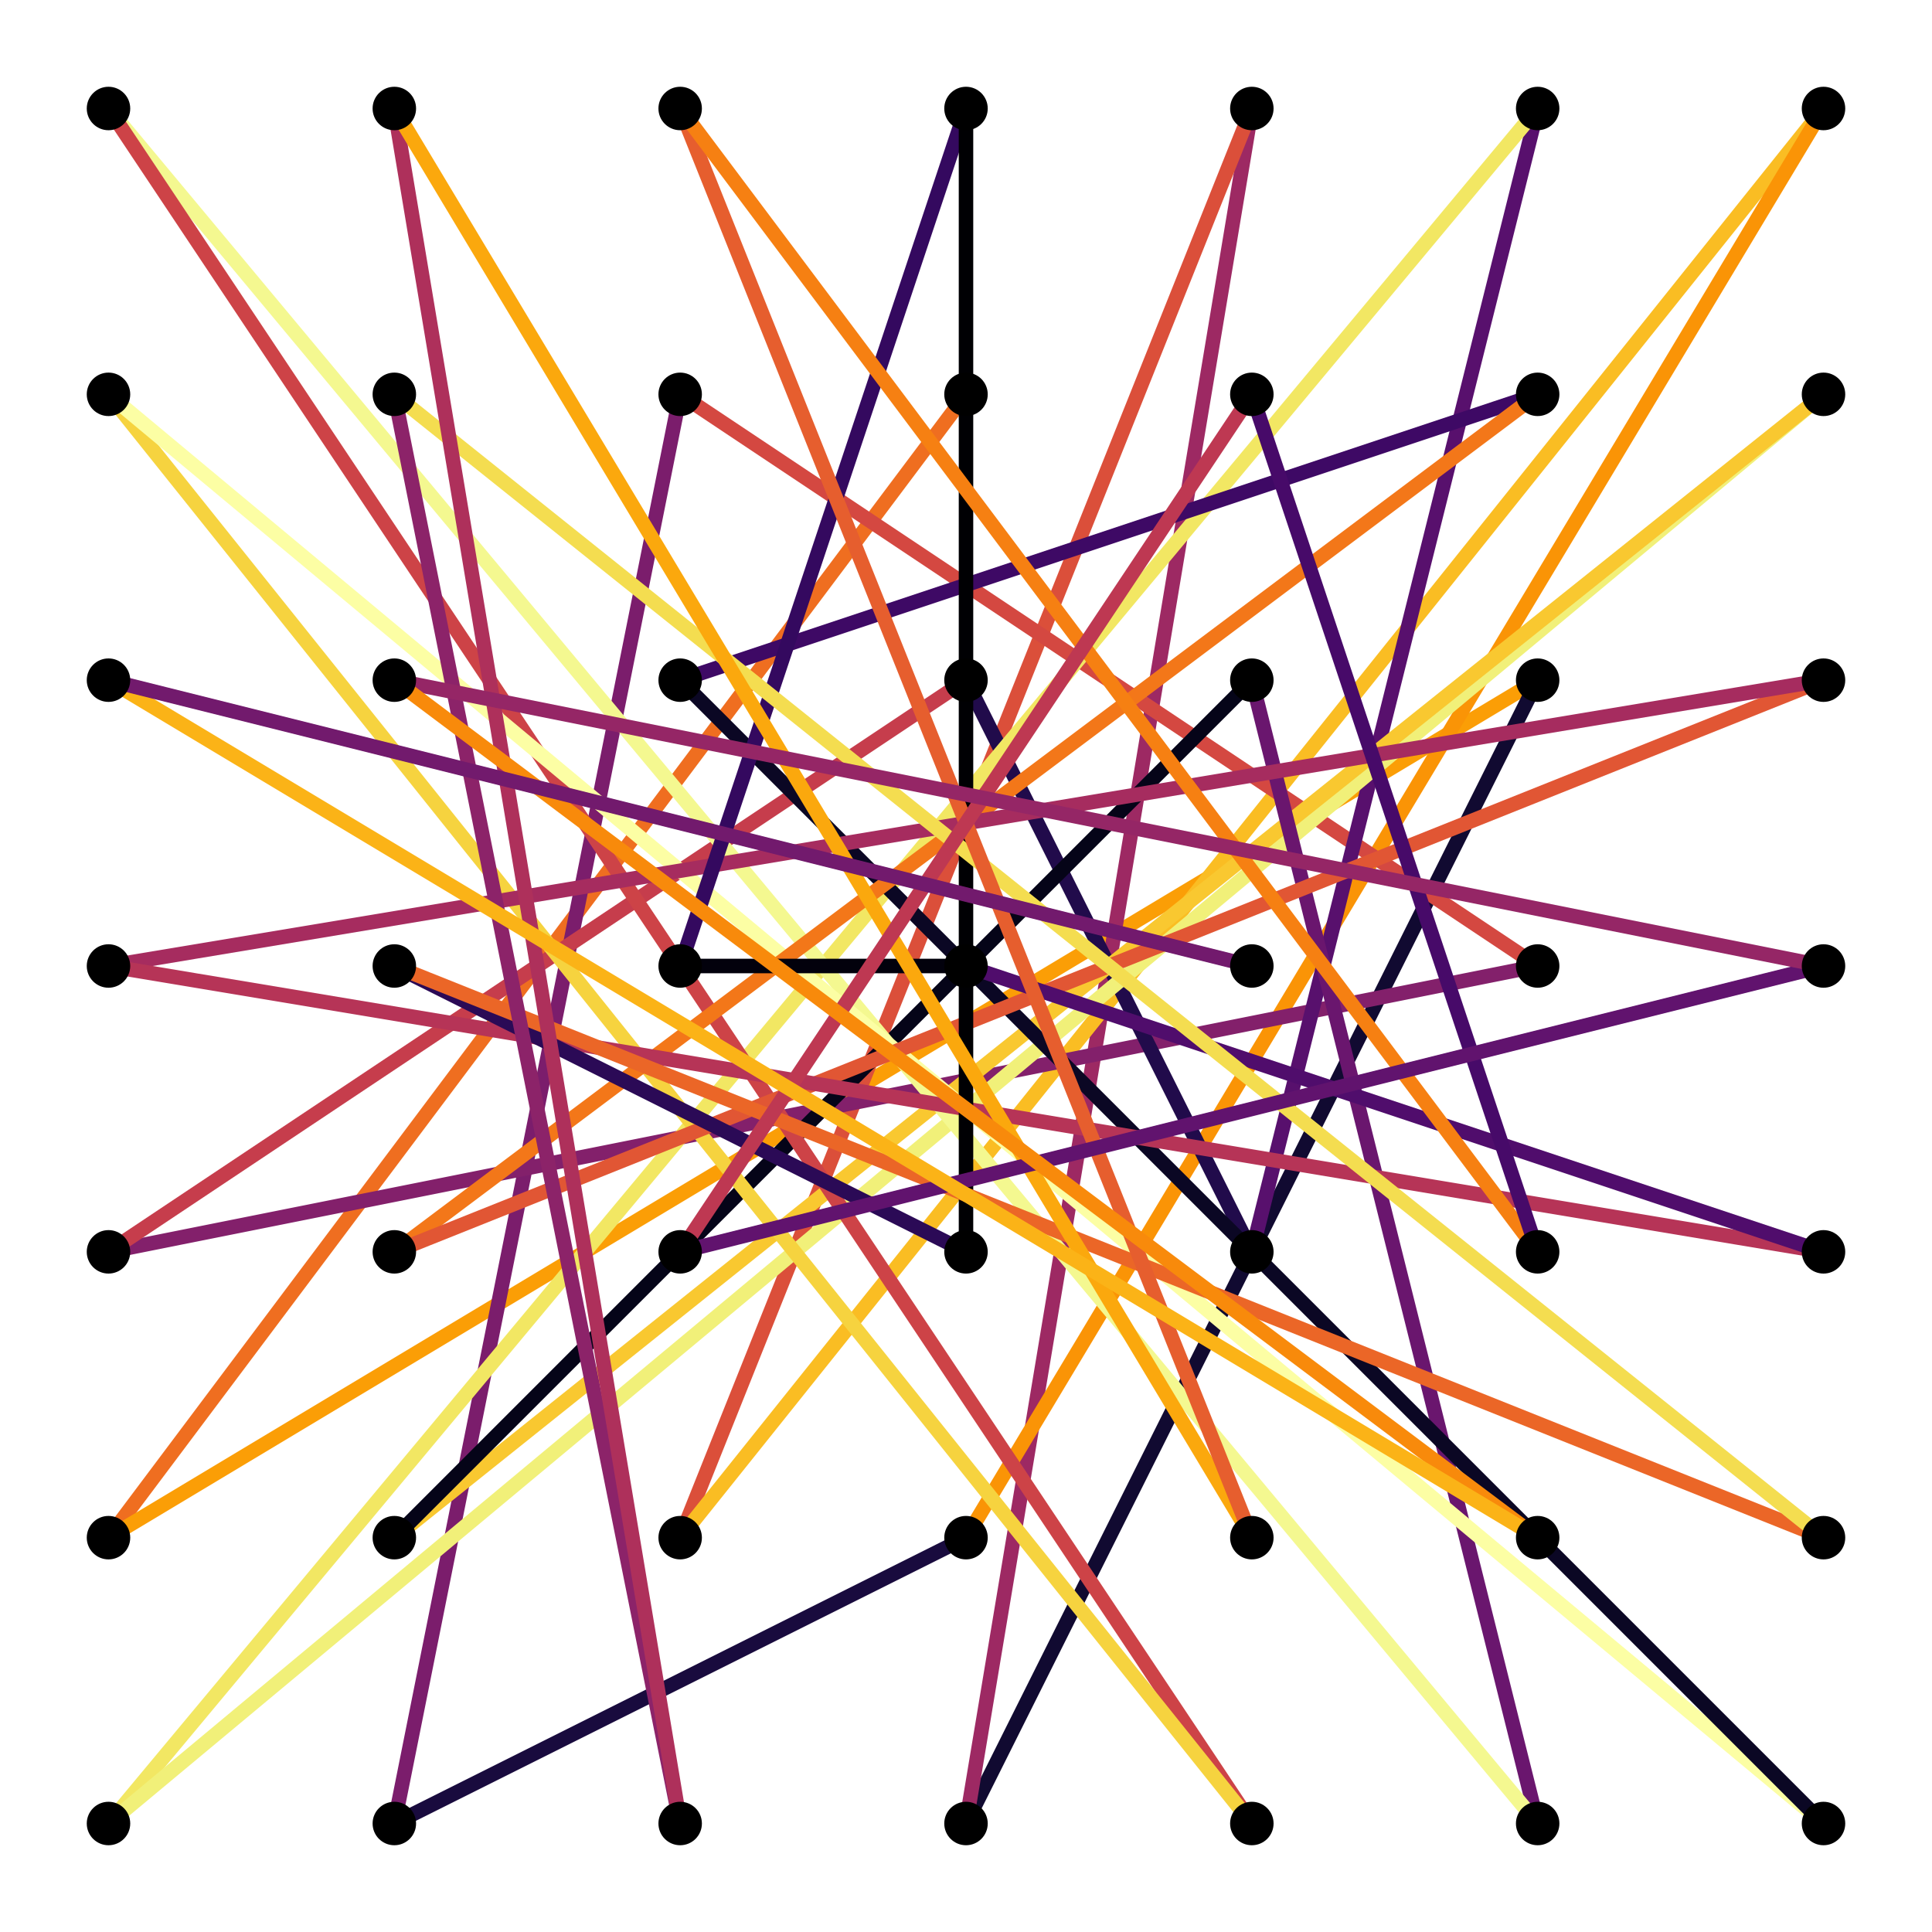
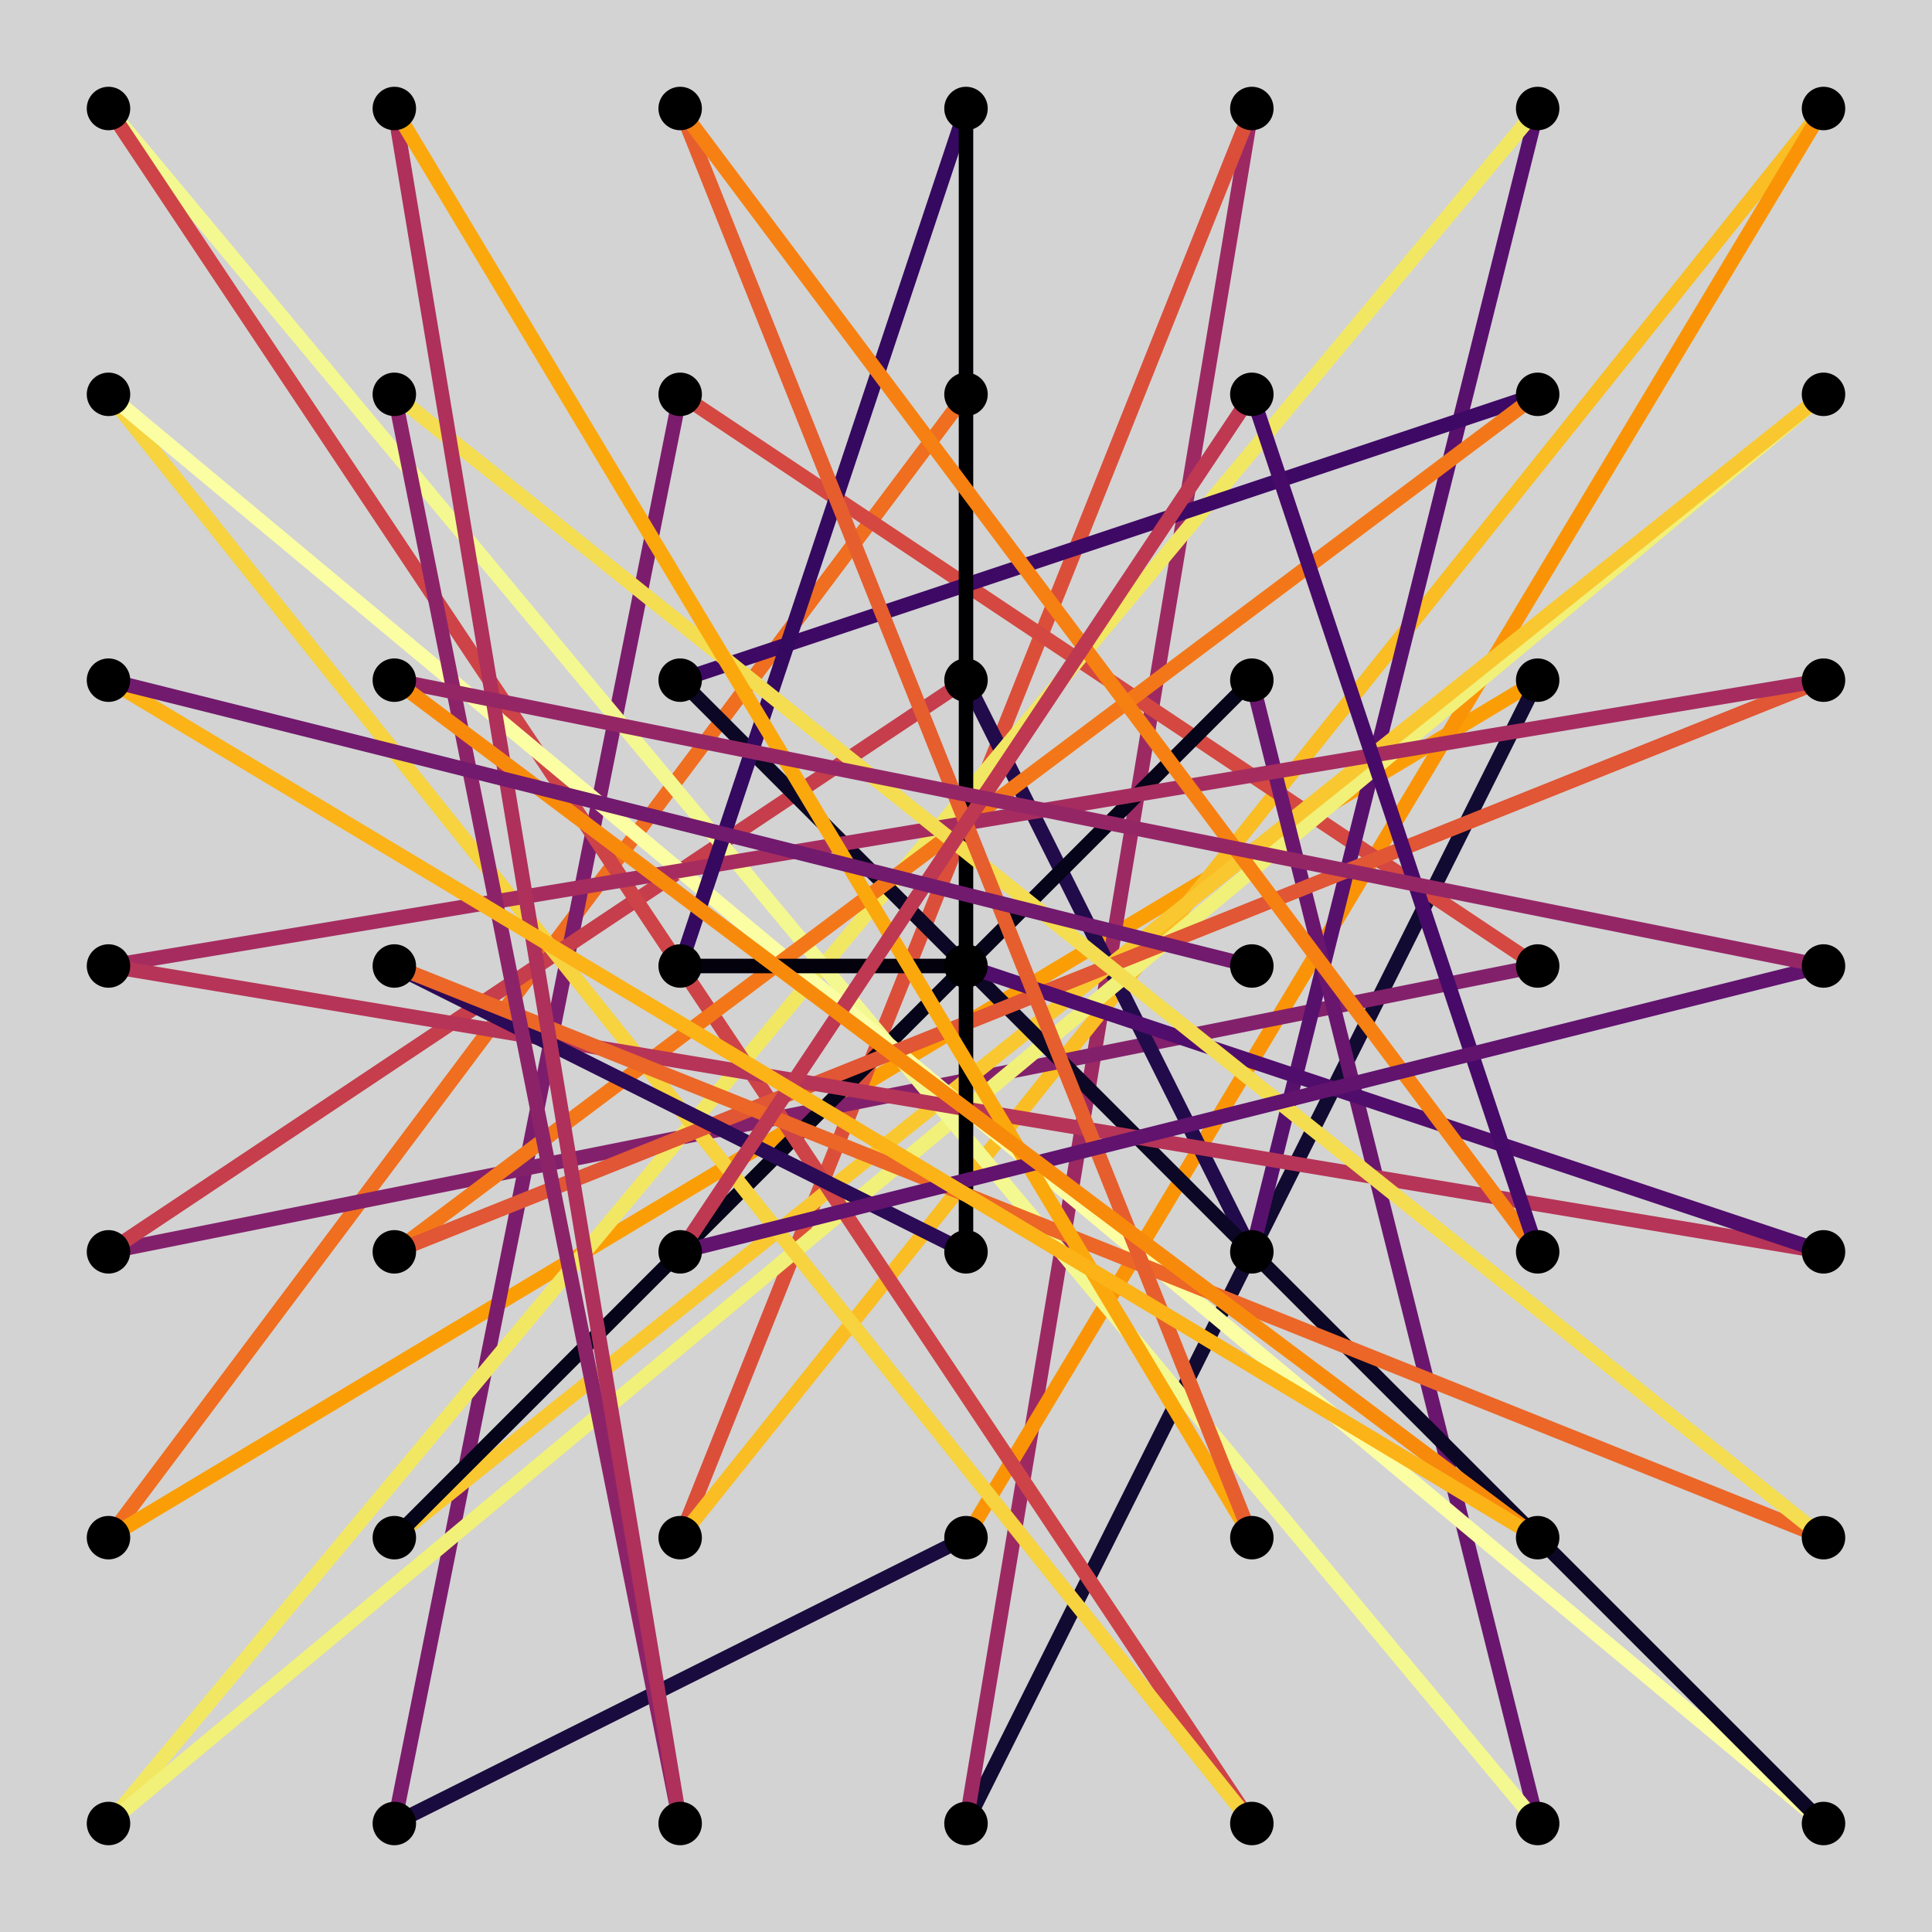
<svg xmlns="http://www.w3.org/2000/svg" width="400" height="400" viewBox="0 0 1600 1600">
  <defs>
-     <clipPath id="clip970">
+     <clipPath id="clip490">
      <rect x="0" y="0" width="1600" height="1600" />
    </clipPath>
  </defs>
-   <path clip-path="url(#clip970)" d=" M0 1600 L1600 1600 L1600 0 L0 0  Z   " fill="#ffffff" fill-rule="evenodd" fill-opacity="1" />
+   <path clip-path="url(#clip490)" d=" M0 1600 L1600 1600 L1600 0 L0 0  Z   " fill="#d3d3d3" fill-rule="evenodd" fill-opacity="1" />
  <defs>
-     <clipPath id="clip971">
+     <clipPath id="clip491">
      <rect x="320" y="160" width="1121" height="1121" />
    </clipPath>
  </defs>
-   <path clip-path="url(#clip970)" d=" M47.244 1552.76 L1552.76 1552.76 L1552.76 47.244 L47.244 47.244  Z   " fill="#ffffff" fill-rule="evenodd" fill-opacity="1" />
+   <path clip-path="url(#clip490)" d=" M47.244 1552.76 L1552.76 1552.76 L1552.76 47.244 L47.244 47.244  Z   " fill="#d3d3d3" fill-rule="evenodd" fill-opacity="1" />
  <defs>
-     <clipPath id="clip972">
+     <clipPath id="clip492">
      <rect x="47" y="47" width="1507" height="1507" />
    </clipPath>
  </defs>
-   <polyline clip-path="url(#clip972)" style="stroke:#ef6e20; stroke-linecap:butt; stroke-linejoin:round; stroke-width:12; stroke-opacity:1; fill:none" points="   800,326.569 89.853,1273.43    " />
-   <polyline clip-path="url(#clip972)" style="stroke:#fb9e06; stroke-linecap:butt; stroke-linejoin:round; stroke-width:12; stroke-opacity:1; fill:none" points="   89.853,1273.43 1273.43,563.284    " />
-   <polyline clip-path="url(#clip972)" style="stroke:#110a31; stroke-linecap:butt; stroke-linejoin:round; stroke-width:12; stroke-opacity:1; fill:none" points="   1273.43,563.284 800,1510.15    " />
-   <polyline clip-path="url(#clip972)" style="stroke:#9d2963; stroke-linecap:butt; stroke-linejoin:round; stroke-width:12; stroke-opacity:1; fill:none" points="   800,1510.15 1036.72,89.853    " />
-   <polyline clip-path="url(#clip972)" style="stroke:#db4f3a; stroke-linecap:butt; stroke-linejoin:round; stroke-width:12; stroke-opacity:1; fill:none" points="   1036.72,89.853 563.284,1273.43    " />
-   <polyline clip-path="url(#clip972)" style="stroke:#fabd23; stroke-linecap:butt; stroke-linejoin:round; stroke-width:12; stroke-opacity:1; fill:none" points="   563.284,1273.43 1510.15,89.853    " />
-   <polyline clip-path="url(#clip972)" style="stroke:#fa9406; stroke-linecap:butt; stroke-linejoin:round; stroke-width:12; stroke-opacity:1; fill:none" points="   1510.15,89.853 800,1273.43    " />
-   <polyline clip-path="url(#clip972)" style="stroke:#190b3e; stroke-linecap:butt; stroke-linejoin:round; stroke-width:12; stroke-opacity:1; fill:none" points="   800,1273.43 326.569,1510.15    " />
-   <polyline clip-path="url(#clip972)" style="stroke:#7b1d6c; stroke-linecap:butt; stroke-linejoin:round; stroke-width:12; stroke-opacity:1; fill:none" points="   326.569,1510.15 563.284,326.569    " />
-   <polyline clip-path="url(#clip972)" style="stroke:#d44841; stroke-linecap:butt; stroke-linejoin:round; stroke-width:12; stroke-opacity:1; fill:none" points="   563.284,326.569 1273.43,800    " />
-   <polyline clip-path="url(#clip972)" style="stroke:#83206b; stroke-linecap:butt; stroke-linejoin:round; stroke-width:12; stroke-opacity:1; fill:none" points="   1273.43,800 89.853,1036.72    " />
-   <polyline clip-path="url(#clip972)" style="stroke:#c63d4c; stroke-linecap:butt; stroke-linejoin:round; stroke-width:12; stroke-opacity:1; fill:none" points="   89.853,1036.72 800,563.284    " />
-   <polyline clip-path="url(#clip972)" style="stroke:#210b4b; stroke-linecap:butt; stroke-linejoin:round; stroke-width:12; stroke-opacity:1; fill:none" points="   800,563.284 1036.72,1036.72    " />
-   <polyline clip-path="url(#clip972)" style="stroke:#58106d; stroke-linecap:butt; stroke-linejoin:round; stroke-width:12; stroke-opacity:1; fill:none" points="   1036.72,1036.72 1273.43,89.853    " />
-   <polyline clip-path="url(#clip972)" style="stroke:#f2e763; stroke-linecap:butt; stroke-linejoin:round; stroke-width:12; stroke-opacity:1; fill:none" points="   1273.43,89.853 89.853,1510.15    " />
-   <polyline clip-path="url(#clip972)" style="stroke:#f1f079; stroke-linecap:butt; stroke-linejoin:round; stroke-width:12; stroke-opacity:1; fill:none" points="   89.853,1510.15 1510.15,326.569    " />
-   <polyline clip-path="url(#clip972)" style="stroke:#f9c830; stroke-linecap:butt; stroke-linejoin:round; stroke-width:12; stroke-opacity:1; fill:none" points="   1510.15,326.569 326.569,1273.43    " />
-   <polyline clip-path="url(#clip972)" style="stroke:#050418; stroke-linecap:butt; stroke-linejoin:round; stroke-width:12; stroke-opacity:1; fill:none" points="   326.569,1273.43 1036.72,563.284    " />
-   <polyline clip-path="url(#clip972)" style="stroke:#6a166e; stroke-linecap:butt; stroke-linejoin:round; stroke-width:12; stroke-opacity:1; fill:none" points="   1036.72,563.284 1273.43,1510.15    " />
-   <polyline clip-path="url(#clip972)" style="stroke:#f4f890; stroke-linecap:butt; stroke-linejoin:round; stroke-width:12; stroke-opacity:1; fill:none" points="   1273.43,1510.15 89.853,89.853    " />
-   <polyline clip-path="url(#clip972)" style="stroke:#cd4347; stroke-linecap:butt; stroke-linejoin:round; stroke-width:12; stroke-opacity:1; fill:none" points="   89.853,89.853 1036.72,1510.15    " />
-   <polyline clip-path="url(#clip972)" style="stroke:#f6d33f; stroke-linecap:butt; stroke-linejoin:round; stroke-width:12; stroke-opacity:1; fill:none" points="   1036.72,1510.15 89.853,326.569    " />
-   <polyline clip-path="url(#clip972)" style="stroke:#fcfea4; stroke-linecap:butt; stroke-linejoin:round; stroke-width:12; stroke-opacity:1; fill:none" points="   89.853,326.569 1510.15,1510.15    " />
-   <polyline clip-path="url(#clip972)" style="stroke:#0b0724; stroke-linecap:butt; stroke-linejoin:round; stroke-width:12; stroke-opacity:1; fill:none" points="   1510.15,1510.15 563.284,563.284    " />
-   <polyline clip-path="url(#clip972)" style="stroke:#3e0965; stroke-linecap:butt; stroke-linejoin:round; stroke-width:12; stroke-opacity:1; fill:none" points="   563.284,563.284 1273.43,326.569    " />
-   <polyline clip-path="url(#clip972)" style="stroke:#f37719; stroke-linecap:butt; stroke-linejoin:round; stroke-width:12; stroke-opacity:1; fill:none" points="   1273.43,326.569 326.569,1036.72    " />
-   <polyline clip-path="url(#clip972)" style="stroke:#e15634; stroke-linecap:butt; stroke-linejoin:round; stroke-width:12; stroke-opacity:1; fill:none" points="   326.569,1036.72 1510.15,563.284    " />
-   <polyline clip-path="url(#clip972)" style="stroke:#a62c5f; stroke-linecap:butt; stroke-linejoin:round; stroke-width:12; stroke-opacity:1; fill:none" points="   1510.15,563.284 89.853,800    " />
-   <polyline clip-path="url(#clip972)" style="stroke:#b63457; stroke-linecap:butt; stroke-linejoin:round; stroke-width:12; stroke-opacity:1; fill:none" points="   89.853,800 1510.15,1036.72    " />
-   <polyline clip-path="url(#clip972)" style="stroke:#500d6c; stroke-linecap:butt; stroke-linejoin:round; stroke-width:12; stroke-opacity:1; fill:none" points="   1510.15,1036.72 800,800    " />
-   <polyline clip-path="url(#clip972)" style="stroke:#02010c; stroke-linecap:butt; stroke-linejoin:round; stroke-width:12; stroke-opacity:1; fill:none" points="   800,800 563.284,800    " />
-   <polyline clip-path="url(#clip972)" style="stroke:#34095f; stroke-linecap:butt; stroke-linejoin:round; stroke-width:12; stroke-opacity:1; fill:none" points="   563.284,800 800,89.853    " />
-   <polyline clip-path="url(#clip972)" style="stroke:#000003; stroke-linecap:butt; stroke-linejoin:round; stroke-width:12; stroke-opacity:1; fill:none" points="   800,89.853 800,1036.72    " />
-   <polyline clip-path="url(#clip972)" style="stroke:#2b0a56; stroke-linecap:butt; stroke-linejoin:round; stroke-width:12; stroke-opacity:1; fill:none" points="   800,1036.72 326.569,800    " />
-   <polyline clip-path="url(#clip972)" style="stroke:#eb6627; stroke-linecap:butt; stroke-linejoin:round; stroke-width:12; stroke-opacity:1; fill:none" points="   326.569,800 1510.15,1273.43    " />
-   <polyline clip-path="url(#clip972)" style="stroke:#f4dd50; stroke-linecap:butt; stroke-linejoin:round; stroke-width:12; stroke-opacity:1; fill:none" points="   1510.15,1273.43 326.569,326.569    " />
-   <polyline clip-path="url(#clip972)" style="stroke:#8c2369; stroke-linecap:butt; stroke-linejoin:round; stroke-width:12; stroke-opacity:1; fill:none" points="   326.569,326.569 563.284,1510.15    " />
-   <polyline clip-path="url(#clip972)" style="stroke:#ae305b; stroke-linecap:butt; stroke-linejoin:round; stroke-width:12; stroke-opacity:1; fill:none" points="   563.284,1510.15 326.569,89.853    " />
-   <polyline clip-path="url(#clip972)" style="stroke:#fba80d; stroke-linecap:butt; stroke-linejoin:round; stroke-width:12; stroke-opacity:1; fill:none" points="   326.569,89.853 1036.72,1273.43    " />
-   <polyline clip-path="url(#clip972)" style="stroke:#e65e2e; stroke-linecap:butt; stroke-linejoin:round; stroke-width:12; stroke-opacity:1; fill:none" points="   1036.72,1273.43 563.284,89.853    " />
-   <polyline clip-path="url(#clip972)" style="stroke:#f68012; stroke-linecap:butt; stroke-linejoin:round; stroke-width:12; stroke-opacity:1; fill:none" points="   563.284,89.853 1273.43,1036.72    " />
-   <polyline clip-path="url(#clip972)" style="stroke:#470a69; stroke-linecap:butt; stroke-linejoin:round; stroke-width:12; stroke-opacity:1; fill:none" points="   1273.43,1036.72 1036.72,326.569    " />
-   <polyline clip-path="url(#clip972)" style="stroke:#be3852; stroke-linecap:butt; stroke-linejoin:round; stroke-width:12; stroke-opacity:1; fill:none" points="   1036.72,326.569 563.284,1036.72    " />
-   <polyline clip-path="url(#clip972)" style="stroke:#61136e; stroke-linecap:butt; stroke-linejoin:round; stroke-width:12; stroke-opacity:1; fill:none" points="   563.284,1036.72 1510.15,800    " />
-   <polyline clip-path="url(#clip972)" style="stroke:#952666; stroke-linecap:butt; stroke-linejoin:round; stroke-width:12; stroke-opacity:1; fill:none" points="   1510.15,800 326.569,563.284    " />
-   <polyline clip-path="url(#clip972)" style="stroke:#f88a0b; stroke-linecap:butt; stroke-linejoin:round; stroke-width:12; stroke-opacity:1; fill:none" points="   326.569,563.284 1273.43,1273.43    " />
-   <polyline clip-path="url(#clip972)" style="stroke:#fbb317; stroke-linecap:butt; stroke-linejoin:round; stroke-width:12; stroke-opacity:1; fill:none" points="   1273.43,1273.43 89.853,563.284    " />
-   <polyline clip-path="url(#clip972)" style="stroke:#721a6d; stroke-linecap:butt; stroke-linejoin:round; stroke-width:12; stroke-opacity:1; fill:none" points="   89.853,563.284 1036.72,800    " />
-   <circle clip-path="url(#clip972)" cx="89.853" cy="1510.15" r="18" fill="#000000" fill-rule="evenodd" fill-opacity="1" stroke="none" />
-   <circle clip-path="url(#clip972)" cx="89.853" cy="1273.43" r="18" fill="#000000" fill-rule="evenodd" fill-opacity="1" stroke="none" />
-   <circle clip-path="url(#clip972)" cx="89.853" cy="1036.72" r="18" fill="#000000" fill-rule="evenodd" fill-opacity="1" stroke="none" />
-   <circle clip-path="url(#clip972)" cx="89.853" cy="800" r="18" fill="#000000" fill-rule="evenodd" fill-opacity="1" stroke="none" />
-   <circle clip-path="url(#clip972)" cx="89.853" cy="563.284" r="18" fill="#000000" fill-rule="evenodd" fill-opacity="1" stroke="none" />
-   <circle clip-path="url(#clip972)" cx="89.853" cy="326.569" r="18" fill="#000000" fill-rule="evenodd" fill-opacity="1" stroke="none" />
-   <circle clip-path="url(#clip972)" cx="89.853" cy="89.853" r="18" fill="#000000" fill-rule="evenodd" fill-opacity="1" stroke="none" />
-   <circle clip-path="url(#clip972)" cx="326.569" cy="1510.15" r="18" fill="#000000" fill-rule="evenodd" fill-opacity="1" stroke="none" />
-   <circle clip-path="url(#clip972)" cx="326.569" cy="1273.43" r="18" fill="#000000" fill-rule="evenodd" fill-opacity="1" stroke="none" />
-   <circle clip-path="url(#clip972)" cx="326.569" cy="1036.72" r="18" fill="#000000" fill-rule="evenodd" fill-opacity="1" stroke="none" />
-   <circle clip-path="url(#clip972)" cx="326.569" cy="800" r="18" fill="#000000" fill-rule="evenodd" fill-opacity="1" stroke="none" />
-   <circle clip-path="url(#clip972)" cx="326.569" cy="563.284" r="18" fill="#000000" fill-rule="evenodd" fill-opacity="1" stroke="none" />
-   <circle clip-path="url(#clip972)" cx="326.569" cy="326.569" r="18" fill="#000000" fill-rule="evenodd" fill-opacity="1" stroke="none" />
-   <circle clip-path="url(#clip972)" cx="326.569" cy="89.853" r="18" fill="#000000" fill-rule="evenodd" fill-opacity="1" stroke="none" />
-   <circle clip-path="url(#clip972)" cx="563.284" cy="1510.15" r="18" fill="#000000" fill-rule="evenodd" fill-opacity="1" stroke="none" />
-   <circle clip-path="url(#clip972)" cx="563.284" cy="1273.43" r="18" fill="#000000" fill-rule="evenodd" fill-opacity="1" stroke="none" />
-   <circle clip-path="url(#clip972)" cx="563.284" cy="1036.72" r="18" fill="#000000" fill-rule="evenodd" fill-opacity="1" stroke="none" />
-   <circle clip-path="url(#clip972)" cx="563.284" cy="800" r="18" fill="#000000" fill-rule="evenodd" fill-opacity="1" stroke="none" />
-   <circle clip-path="url(#clip972)" cx="563.284" cy="563.284" r="18" fill="#000000" fill-rule="evenodd" fill-opacity="1" stroke="none" />
-   <circle clip-path="url(#clip972)" cx="563.284" cy="326.569" r="18" fill="#000000" fill-rule="evenodd" fill-opacity="1" stroke="none" />
-   <circle clip-path="url(#clip972)" cx="563.284" cy="89.853" r="18" fill="#000000" fill-rule="evenodd" fill-opacity="1" stroke="none" />
-   <circle clip-path="url(#clip972)" cx="800" cy="1510.15" r="18" fill="#000000" fill-rule="evenodd" fill-opacity="1" stroke="none" />
-   <circle clip-path="url(#clip972)" cx="800" cy="1273.43" r="18" fill="#000000" fill-rule="evenodd" fill-opacity="1" stroke="none" />
-   <circle clip-path="url(#clip972)" cx="800" cy="1036.72" r="18" fill="#000000" fill-rule="evenodd" fill-opacity="1" stroke="none" />
-   <circle clip-path="url(#clip972)" cx="800" cy="800" r="18" fill="#000000" fill-rule="evenodd" fill-opacity="1" stroke="none" />
-   <circle clip-path="url(#clip972)" cx="800" cy="563.284" r="18" fill="#000000" fill-rule="evenodd" fill-opacity="1" stroke="none" />
-   <circle clip-path="url(#clip972)" cx="800" cy="326.569" r="18" fill="#000000" fill-rule="evenodd" fill-opacity="1" stroke="none" />
-   <circle clip-path="url(#clip972)" cx="800" cy="89.853" r="18" fill="#000000" fill-rule="evenodd" fill-opacity="1" stroke="none" />
-   <circle clip-path="url(#clip972)" cx="1036.72" cy="1510.15" r="18" fill="#000000" fill-rule="evenodd" fill-opacity="1" stroke="none" />
-   <circle clip-path="url(#clip972)" cx="1036.72" cy="1273.43" r="18" fill="#000000" fill-rule="evenodd" fill-opacity="1" stroke="none" />
-   <circle clip-path="url(#clip972)" cx="1036.72" cy="1036.72" r="18" fill="#000000" fill-rule="evenodd" fill-opacity="1" stroke="none" />
-   <circle clip-path="url(#clip972)" cx="1036.72" cy="800" r="18" fill="#000000" fill-rule="evenodd" fill-opacity="1" stroke="none" />
-   <circle clip-path="url(#clip972)" cx="1036.72" cy="563.284" r="18" fill="#000000" fill-rule="evenodd" fill-opacity="1" stroke="none" />
-   <circle clip-path="url(#clip972)" cx="1036.72" cy="326.569" r="18" fill="#000000" fill-rule="evenodd" fill-opacity="1" stroke="none" />
-   <circle clip-path="url(#clip972)" cx="1036.72" cy="89.853" r="18" fill="#000000" fill-rule="evenodd" fill-opacity="1" stroke="none" />
-   <circle clip-path="url(#clip972)" cx="1273.43" cy="1510.15" r="18" fill="#000000" fill-rule="evenodd" fill-opacity="1" stroke="none" />
-   <circle clip-path="url(#clip972)" cx="1273.43" cy="1273.43" r="18" fill="#000000" fill-rule="evenodd" fill-opacity="1" stroke="none" />
-   <circle clip-path="url(#clip972)" cx="1273.43" cy="1036.72" r="18" fill="#000000" fill-rule="evenodd" fill-opacity="1" stroke="none" />
-   <circle clip-path="url(#clip972)" cx="1273.43" cy="800" r="18" fill="#000000" fill-rule="evenodd" fill-opacity="1" stroke="none" />
-   <circle clip-path="url(#clip972)" cx="1273.43" cy="563.284" r="18" fill="#000000" fill-rule="evenodd" fill-opacity="1" stroke="none" />
-   <circle clip-path="url(#clip972)" cx="1273.43" cy="326.569" r="18" fill="#000000" fill-rule="evenodd" fill-opacity="1" stroke="none" />
-   <circle clip-path="url(#clip972)" cx="1273.43" cy="89.853" r="18" fill="#000000" fill-rule="evenodd" fill-opacity="1" stroke="none" />
-   <circle clip-path="url(#clip972)" cx="1510.15" cy="1510.15" r="18" fill="#000000" fill-rule="evenodd" fill-opacity="1" stroke="none" />
-   <circle clip-path="url(#clip972)" cx="1510.15" cy="1273.43" r="18" fill="#000000" fill-rule="evenodd" fill-opacity="1" stroke="none" />
-   <circle clip-path="url(#clip972)" cx="1510.15" cy="1036.72" r="18" fill="#000000" fill-rule="evenodd" fill-opacity="1" stroke="none" />
-   <circle clip-path="url(#clip972)" cx="1510.15" cy="800" r="18" fill="#000000" fill-rule="evenodd" fill-opacity="1" stroke="none" />
-   <circle clip-path="url(#clip972)" cx="1510.15" cy="563.284" r="18" fill="#000000" fill-rule="evenodd" fill-opacity="1" stroke="none" />
-   <circle clip-path="url(#clip972)" cx="1510.15" cy="326.569" r="18" fill="#000000" fill-rule="evenodd" fill-opacity="1" stroke="none" />
-   <circle clip-path="url(#clip972)" cx="1510.15" cy="89.853" r="18" fill="#000000" fill-rule="evenodd" fill-opacity="1" stroke="none" />
+   <polyline clip-path="url(#clip492)" style="stroke:#ef6e20; stroke-linecap:butt; stroke-linejoin:round; stroke-width:12; stroke-opacity:1; fill:none" points="   800,326.569 89.853,1273.43    " />
+   <polyline clip-path="url(#clip492)" style="stroke:#fb9e06; stroke-linecap:butt; stroke-linejoin:round; stroke-width:12; stroke-opacity:1; fill:none" points="   89.853,1273.43 1273.43,563.284    " />
+   <polyline clip-path="url(#clip492)" style="stroke:#110a31; stroke-linecap:butt; stroke-linejoin:round; stroke-width:12; stroke-opacity:1; fill:none" points="   1273.43,563.284 800,1510.15    " />
+   <polyline clip-path="url(#clip492)" style="stroke:#9d2963; stroke-linecap:butt; stroke-linejoin:round; stroke-width:12; stroke-opacity:1; fill:none" points="   800,1510.15 1036.72,89.853    " />
+   <polyline clip-path="url(#clip492)" style="stroke:#db4f3a; stroke-linecap:butt; stroke-linejoin:round; stroke-width:12; stroke-opacity:1; fill:none" points="   1036.72,89.853 563.284,1273.43    " />
+   <polyline clip-path="url(#clip492)" style="stroke:#fabd23; stroke-linecap:butt; stroke-linejoin:round; stroke-width:12; stroke-opacity:1; fill:none" points="   563.284,1273.43 1510.15,89.853    " />
+   <polyline clip-path="url(#clip492)" style="stroke:#fa9406; stroke-linecap:butt; stroke-linejoin:round; stroke-width:12; stroke-opacity:1; fill:none" points="   1510.15,89.853 800,1273.43    " />
+   <polyline clip-path="url(#clip492)" style="stroke:#190b3e; stroke-linecap:butt; stroke-linejoin:round; stroke-width:12; stroke-opacity:1; fill:none" points="   800,1273.43 326.569,1510.15    " />
+   <polyline clip-path="url(#clip492)" style="stroke:#7b1d6c; stroke-linecap:butt; stroke-linejoin:round; stroke-width:12; stroke-opacity:1; fill:none" points="   326.569,1510.15 563.284,326.569    " />
+   <polyline clip-path="url(#clip492)" style="stroke:#d44841; stroke-linecap:butt; stroke-linejoin:round; stroke-width:12; stroke-opacity:1; fill:none" points="   563.284,326.569 1273.43,800    " />
+   <polyline clip-path="url(#clip492)" style="stroke:#83206b; stroke-linecap:butt; stroke-linejoin:round; stroke-width:12; stroke-opacity:1; fill:none" points="   1273.43,800 89.853,1036.72    " />
+   <polyline clip-path="url(#clip492)" style="stroke:#c63d4c; stroke-linecap:butt; stroke-linejoin:round; stroke-width:12; stroke-opacity:1; fill:none" points="   89.853,1036.72 800,563.284    " />
+   <polyline clip-path="url(#clip492)" style="stroke:#210b4b; stroke-linecap:butt; stroke-linejoin:round; stroke-width:12; stroke-opacity:1; fill:none" points="   800,563.284 1036.72,1036.72    " />
+   <polyline clip-path="url(#clip492)" style="stroke:#58106d; stroke-linecap:butt; stroke-linejoin:round; stroke-width:12; stroke-opacity:1; fill:none" points="   1036.72,1036.72 1273.43,89.853    " />
+   <polyline clip-path="url(#clip492)" style="stroke:#f2e763; stroke-linecap:butt; stroke-linejoin:round; stroke-width:12; stroke-opacity:1; fill:none" points="   1273.43,89.853 89.853,1510.15    " />
+   <polyline clip-path="url(#clip492)" style="stroke:#f1f079; stroke-linecap:butt; stroke-linejoin:round; stroke-width:12; stroke-opacity:1; fill:none" points="   89.853,1510.15 1510.15,326.569    " />
+   <polyline clip-path="url(#clip492)" style="stroke:#f9c830; stroke-linecap:butt; stroke-linejoin:round; stroke-width:12; stroke-opacity:1; fill:none" points="   1510.15,326.569 326.569,1273.43    " />
+   <polyline clip-path="url(#clip492)" style="stroke:#050418; stroke-linecap:butt; stroke-linejoin:round; stroke-width:12; stroke-opacity:1; fill:none" points="   326.569,1273.43 1036.72,563.284    " />
+   <polyline clip-path="url(#clip492)" style="stroke:#6a166e; stroke-linecap:butt; stroke-linejoin:round; stroke-width:12; stroke-opacity:1; fill:none" points="   1036.72,563.284 1273.43,1510.15    " />
+   <polyline clip-path="url(#clip492)" style="stroke:#f4f890; stroke-linecap:butt; stroke-linejoin:round; stroke-width:12; stroke-opacity:1; fill:none" points="   1273.43,1510.15 89.853,89.853    " />
+   <polyline clip-path="url(#clip492)" style="stroke:#cd4347; stroke-linecap:butt; stroke-linejoin:round; stroke-width:12; stroke-opacity:1; fill:none" points="   89.853,89.853 1036.72,1510.15    " />
+   <polyline clip-path="url(#clip492)" style="stroke:#f6d33f; stroke-linecap:butt; stroke-linejoin:round; stroke-width:12; stroke-opacity:1; fill:none" points="   1036.72,1510.15 89.853,326.569    " />
+   <polyline clip-path="url(#clip492)" style="stroke:#fcfea4; stroke-linecap:butt; stroke-linejoin:round; stroke-width:12; stroke-opacity:1; fill:none" points="   89.853,326.569 1510.15,1510.15    " />
+   <polyline clip-path="url(#clip492)" style="stroke:#0b0724; stroke-linecap:butt; stroke-linejoin:round; stroke-width:12; stroke-opacity:1; fill:none" points="   1510.15,1510.15 563.284,563.284    " />
+   <polyline clip-path="url(#clip492)" style="stroke:#3e0965; stroke-linecap:butt; stroke-linejoin:round; stroke-width:12; stroke-opacity:1; fill:none" points="   563.284,563.284 1273.43,326.569    " />
+   <polyline clip-path="url(#clip492)" style="stroke:#f37719; stroke-linecap:butt; stroke-linejoin:round; stroke-width:12; stroke-opacity:1; fill:none" points="   1273.43,326.569 326.569,1036.72    " />
+   <polyline clip-path="url(#clip492)" style="stroke:#e15634; stroke-linecap:butt; stroke-linejoin:round; stroke-width:12; stroke-opacity:1; fill:none" points="   326.569,1036.72 1510.15,563.284    " />
+   <polyline clip-path="url(#clip492)" style="stroke:#a62c5f; stroke-linecap:butt; stroke-linejoin:round; stroke-width:12; stroke-opacity:1; fill:none" points="   1510.15,563.284 89.853,800    " />
+   <polyline clip-path="url(#clip492)" style="stroke:#b63457; stroke-linecap:butt; stroke-linejoin:round; stroke-width:12; stroke-opacity:1; fill:none" points="   89.853,800 1510.15,1036.72    " />
+   <polyline clip-path="url(#clip492)" style="stroke:#500d6c; stroke-linecap:butt; stroke-linejoin:round; stroke-width:12; stroke-opacity:1; fill:none" points="   1510.15,1036.72 800,800    " />
+   <polyline clip-path="url(#clip492)" style="stroke:#02010c; stroke-linecap:butt; stroke-linejoin:round; stroke-width:12; stroke-opacity:1; fill:none" points="   800,800 563.284,800    " />
+   <polyline clip-path="url(#clip492)" style="stroke:#34095f; stroke-linecap:butt; stroke-linejoin:round; stroke-width:12; stroke-opacity:1; fill:none" points="   563.284,800 800,89.853    " />
+   <polyline clip-path="url(#clip492)" style="stroke:#000003; stroke-linecap:butt; stroke-linejoin:round; stroke-width:12; stroke-opacity:1; fill:none" points="   800,89.853 800,1036.72    " />
+   <polyline clip-path="url(#clip492)" style="stroke:#2b0a56; stroke-linecap:butt; stroke-linejoin:round; stroke-width:12; stroke-opacity:1; fill:none" points="   800,1036.72 326.569,800    " />
+   <polyline clip-path="url(#clip492)" style="stroke:#eb6627; stroke-linecap:butt; stroke-linejoin:round; stroke-width:12; stroke-opacity:1; fill:none" points="   326.569,800 1510.15,1273.43    " />
+   <polyline clip-path="url(#clip492)" style="stroke:#f4dd50; stroke-linecap:butt; stroke-linejoin:round; stroke-width:12; stroke-opacity:1; fill:none" points="   1510.15,1273.43 326.569,326.569    " />
+   <polyline clip-path="url(#clip492)" style="stroke:#8c2369; stroke-linecap:butt; stroke-linejoin:round; stroke-width:12; stroke-opacity:1; fill:none" points="   326.569,326.569 563.284,1510.15    " />
+   <polyline clip-path="url(#clip492)" style="stroke:#ae305b; stroke-linecap:butt; stroke-linejoin:round; stroke-width:12; stroke-opacity:1; fill:none" points="   563.284,1510.15 326.569,89.853    " />
+   <polyline clip-path="url(#clip492)" style="stroke:#fba80d; stroke-linecap:butt; stroke-linejoin:round; stroke-width:12; stroke-opacity:1; fill:none" points="   326.569,89.853 1036.72,1273.43    " />
+   <polyline clip-path="url(#clip492)" style="stroke:#e65e2e; stroke-linecap:butt; stroke-linejoin:round; stroke-width:12; stroke-opacity:1; fill:none" points="   1036.72,1273.43 563.284,89.853    " />
+   <polyline clip-path="url(#clip492)" style="stroke:#f68012; stroke-linecap:butt; stroke-linejoin:round; stroke-width:12; stroke-opacity:1; fill:none" points="   563.284,89.853 1273.43,1036.72    " />
+   <polyline clip-path="url(#clip492)" style="stroke:#470a69; stroke-linecap:butt; stroke-linejoin:round; stroke-width:12; stroke-opacity:1; fill:none" points="   1273.43,1036.72 1036.72,326.569    " />
+   <polyline clip-path="url(#clip492)" style="stroke:#be3852; stroke-linecap:butt; stroke-linejoin:round; stroke-width:12; stroke-opacity:1; fill:none" points="   1036.72,326.569 563.284,1036.72    " />
+   <polyline clip-path="url(#clip492)" style="stroke:#61136e; stroke-linecap:butt; stroke-linejoin:round; stroke-width:12; stroke-opacity:1; fill:none" points="   563.284,1036.72 1510.15,800    " />
+   <polyline clip-path="url(#clip492)" style="stroke:#952666; stroke-linecap:butt; stroke-linejoin:round; stroke-width:12; stroke-opacity:1; fill:none" points="   1510.15,800 326.569,563.284    " />
+   <polyline clip-path="url(#clip492)" style="stroke:#f88a0b; stroke-linecap:butt; stroke-linejoin:round; stroke-width:12; stroke-opacity:1; fill:none" points="   326.569,563.284 1273.43,1273.43    " />
+   <polyline clip-path="url(#clip492)" style="stroke:#fbb317; stroke-linecap:butt; stroke-linejoin:round; stroke-width:12; stroke-opacity:1; fill:none" points="   1273.43,1273.43 89.853,563.284    " />
+   <polyline clip-path="url(#clip492)" style="stroke:#721a6d; stroke-linecap:butt; stroke-linejoin:round; stroke-width:12; stroke-opacity:1; fill:none" points="   89.853,563.284 1036.72,800    " />
+   <circle clip-path="url(#clip492)" cx="89.853" cy="1510.15" r="18" fill="#000000" fill-rule="evenodd" fill-opacity="1" stroke="none" />
+   <circle clip-path="url(#clip492)" cx="89.853" cy="1273.43" r="18" fill="#000000" fill-rule="evenodd" fill-opacity="1" stroke="none" />
+   <circle clip-path="url(#clip492)" cx="89.853" cy="1036.72" r="18" fill="#000000" fill-rule="evenodd" fill-opacity="1" stroke="none" />
+   <circle clip-path="url(#clip492)" cx="89.853" cy="800" r="18" fill="#000000" fill-rule="evenodd" fill-opacity="1" stroke="none" />
+   <circle clip-path="url(#clip492)" cx="89.853" cy="563.284" r="18" fill="#000000" fill-rule="evenodd" fill-opacity="1" stroke="none" />
+   <circle clip-path="url(#clip492)" cx="89.853" cy="326.569" r="18" fill="#000000" fill-rule="evenodd" fill-opacity="1" stroke="none" />
+   <circle clip-path="url(#clip492)" cx="89.853" cy="89.853" r="18" fill="#000000" fill-rule="evenodd" fill-opacity="1" stroke="none" />
+   <circle clip-path="url(#clip492)" cx="326.569" cy="1510.15" r="18" fill="#000000" fill-rule="evenodd" fill-opacity="1" stroke="none" />
+   <circle clip-path="url(#clip492)" cx="326.569" cy="1273.43" r="18" fill="#000000" fill-rule="evenodd" fill-opacity="1" stroke="none" />
+   <circle clip-path="url(#clip492)" cx="326.569" cy="1036.72" r="18" fill="#000000" fill-rule="evenodd" fill-opacity="1" stroke="none" />
+   <circle clip-path="url(#clip492)" cx="326.569" cy="800" r="18" fill="#000000" fill-rule="evenodd" fill-opacity="1" stroke="none" />
+   <circle clip-path="url(#clip492)" cx="326.569" cy="563.284" r="18" fill="#000000" fill-rule="evenodd" fill-opacity="1" stroke="none" />
+   <circle clip-path="url(#clip492)" cx="326.569" cy="326.569" r="18" fill="#000000" fill-rule="evenodd" fill-opacity="1" stroke="none" />
+   <circle clip-path="url(#clip492)" cx="326.569" cy="89.853" r="18" fill="#000000" fill-rule="evenodd" fill-opacity="1" stroke="none" />
+   <circle clip-path="url(#clip492)" cx="563.284" cy="1510.15" r="18" fill="#000000" fill-rule="evenodd" fill-opacity="1" stroke="none" />
+   <circle clip-path="url(#clip492)" cx="563.284" cy="1273.43" r="18" fill="#000000" fill-rule="evenodd" fill-opacity="1" stroke="none" />
+   <circle clip-path="url(#clip492)" cx="563.284" cy="1036.72" r="18" fill="#000000" fill-rule="evenodd" fill-opacity="1" stroke="none" />
+   <circle clip-path="url(#clip492)" cx="563.284" cy="800" r="18" fill="#000000" fill-rule="evenodd" fill-opacity="1" stroke="none" />
+   <circle clip-path="url(#clip492)" cx="563.284" cy="563.284" r="18" fill="#000000" fill-rule="evenodd" fill-opacity="1" stroke="none" />
+   <circle clip-path="url(#clip492)" cx="563.284" cy="326.569" r="18" fill="#000000" fill-rule="evenodd" fill-opacity="1" stroke="none" />
+   <circle clip-path="url(#clip492)" cx="563.284" cy="89.853" r="18" fill="#000000" fill-rule="evenodd" fill-opacity="1" stroke="none" />
+   <circle clip-path="url(#clip492)" cx="800" cy="1510.15" r="18" fill="#000000" fill-rule="evenodd" fill-opacity="1" stroke="none" />
+   <circle clip-path="url(#clip492)" cx="800" cy="1273.43" r="18" fill="#000000" fill-rule="evenodd" fill-opacity="1" stroke="none" />
+   <circle clip-path="url(#clip492)" cx="800" cy="1036.72" r="18" fill="#000000" fill-rule="evenodd" fill-opacity="1" stroke="none" />
+   <circle clip-path="url(#clip492)" cx="800" cy="800" r="18" fill="#000000" fill-rule="evenodd" fill-opacity="1" stroke="none" />
+   <circle clip-path="url(#clip492)" cx="800" cy="563.284" r="18" fill="#000000" fill-rule="evenodd" fill-opacity="1" stroke="none" />
+   <circle clip-path="url(#clip492)" cx="800" cy="326.569" r="18" fill="#000000" fill-rule="evenodd" fill-opacity="1" stroke="none" />
+   <circle clip-path="url(#clip492)" cx="800" cy="89.853" r="18" fill="#000000" fill-rule="evenodd" fill-opacity="1" stroke="none" />
+   <circle clip-path="url(#clip492)" cx="1036.72" cy="1510.15" r="18" fill="#000000" fill-rule="evenodd" fill-opacity="1" stroke="none" />
+   <circle clip-path="url(#clip492)" cx="1036.72" cy="1273.43" r="18" fill="#000000" fill-rule="evenodd" fill-opacity="1" stroke="none" />
+   <circle clip-path="url(#clip492)" cx="1036.72" cy="1036.72" r="18" fill="#000000" fill-rule="evenodd" fill-opacity="1" stroke="none" />
+   <circle clip-path="url(#clip492)" cx="1036.72" cy="800" r="18" fill="#000000" fill-rule="evenodd" fill-opacity="1" stroke="none" />
+   <circle clip-path="url(#clip492)" cx="1036.72" cy="563.284" r="18" fill="#000000" fill-rule="evenodd" fill-opacity="1" stroke="none" />
+   <circle clip-path="url(#clip492)" cx="1036.72" cy="326.569" r="18" fill="#000000" fill-rule="evenodd" fill-opacity="1" stroke="none" />
+   <circle clip-path="url(#clip492)" cx="1036.72" cy="89.853" r="18" fill="#000000" fill-rule="evenodd" fill-opacity="1" stroke="none" />
+   <circle clip-path="url(#clip492)" cx="1273.43" cy="1510.15" r="18" fill="#000000" fill-rule="evenodd" fill-opacity="1" stroke="none" />
+   <circle clip-path="url(#clip492)" cx="1273.43" cy="1273.43" r="18" fill="#000000" fill-rule="evenodd" fill-opacity="1" stroke="none" />
+   <circle clip-path="url(#clip492)" cx="1273.43" cy="1036.72" r="18" fill="#000000" fill-rule="evenodd" fill-opacity="1" stroke="none" />
+   <circle clip-path="url(#clip492)" cx="1273.43" cy="800" r="18" fill="#000000" fill-rule="evenodd" fill-opacity="1" stroke="none" />
+   <circle clip-path="url(#clip492)" cx="1273.43" cy="563.284" r="18" fill="#000000" fill-rule="evenodd" fill-opacity="1" stroke="none" />
+   <circle clip-path="url(#clip492)" cx="1273.43" cy="326.569" r="18" fill="#000000" fill-rule="evenodd" fill-opacity="1" stroke="none" />
+   <circle clip-path="url(#clip492)" cx="1273.43" cy="89.853" r="18" fill="#000000" fill-rule="evenodd" fill-opacity="1" stroke="none" />
+   <circle clip-path="url(#clip492)" cx="1510.15" cy="1510.15" r="18" fill="#000000" fill-rule="evenodd" fill-opacity="1" stroke="none" />
+   <circle clip-path="url(#clip492)" cx="1510.15" cy="1273.43" r="18" fill="#000000" fill-rule="evenodd" fill-opacity="1" stroke="none" />
+   <circle clip-path="url(#clip492)" cx="1510.15" cy="1036.72" r="18" fill="#000000" fill-rule="evenodd" fill-opacity="1" stroke="none" />
+   <circle clip-path="url(#clip492)" cx="1510.15" cy="800" r="18" fill="#000000" fill-rule="evenodd" fill-opacity="1" stroke="none" />
+   <circle clip-path="url(#clip492)" cx="1510.15" cy="563.284" r="18" fill="#000000" fill-rule="evenodd" fill-opacity="1" stroke="none" />
+   <circle clip-path="url(#clip492)" cx="1510.15" cy="326.569" r="18" fill="#000000" fill-rule="evenodd" fill-opacity="1" stroke="none" />
+   <circle clip-path="url(#clip492)" cx="1510.15" cy="89.853" r="18" fill="#000000" fill-rule="evenodd" fill-opacity="1" stroke="none" />
</svg>
